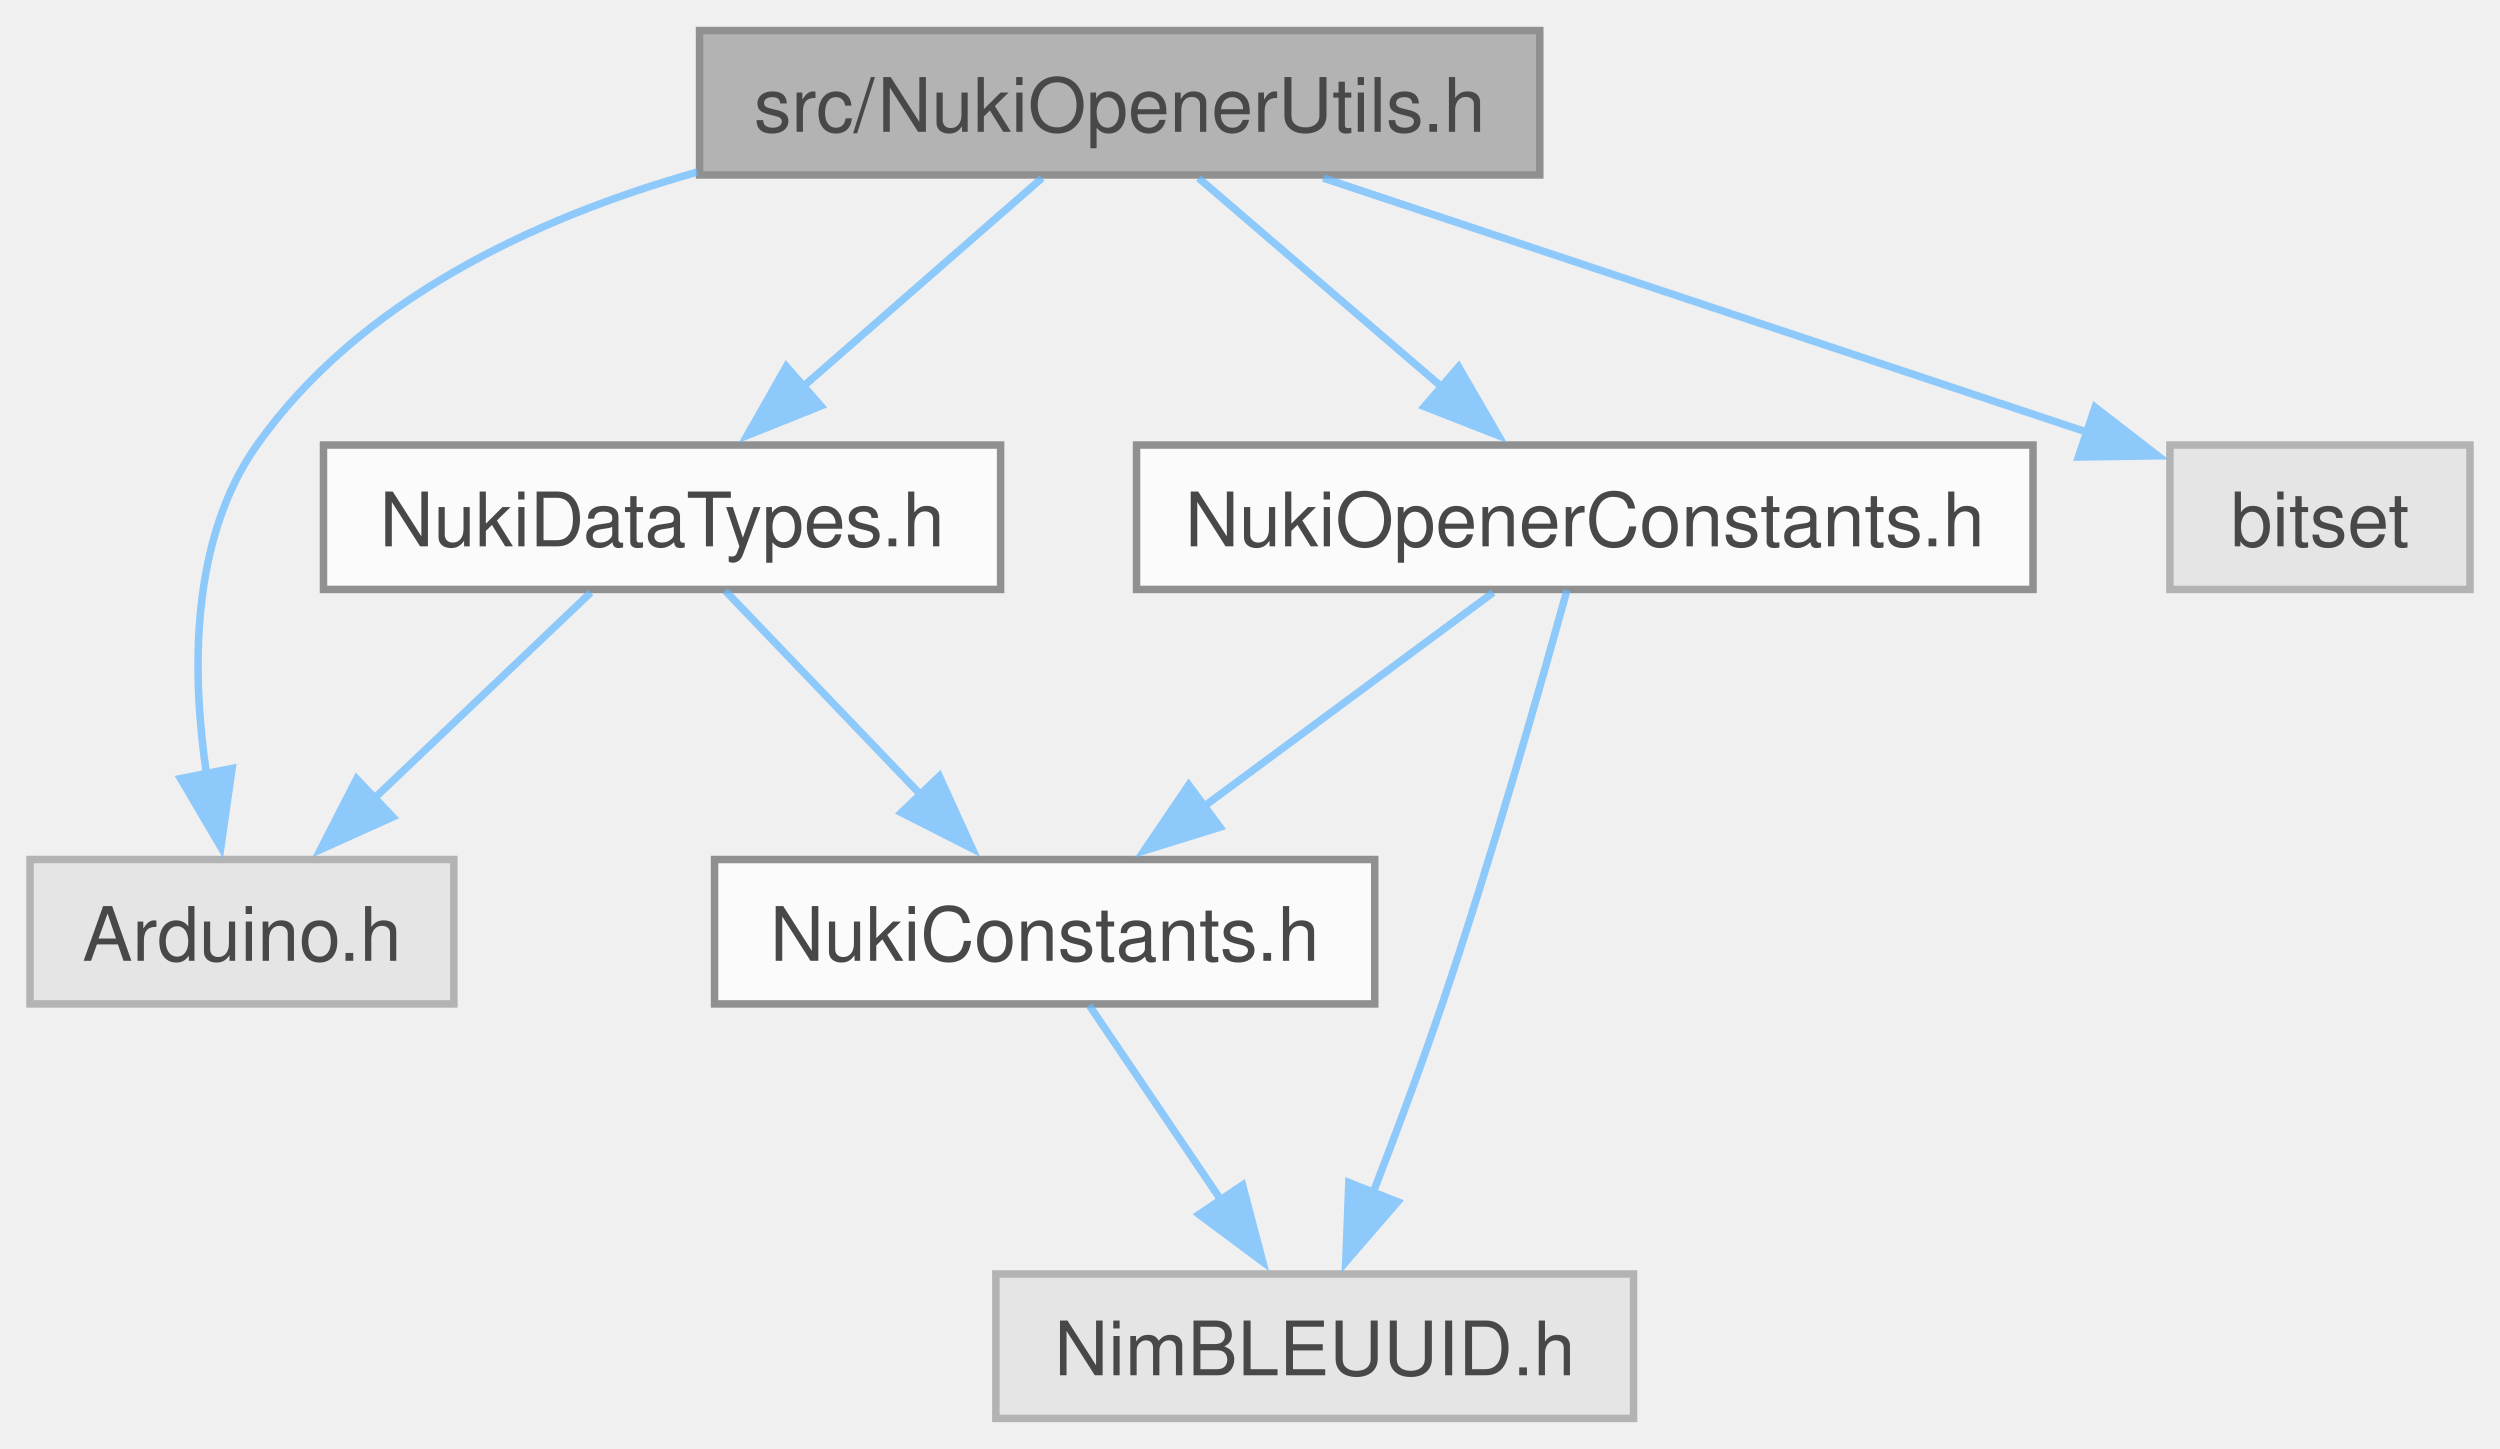
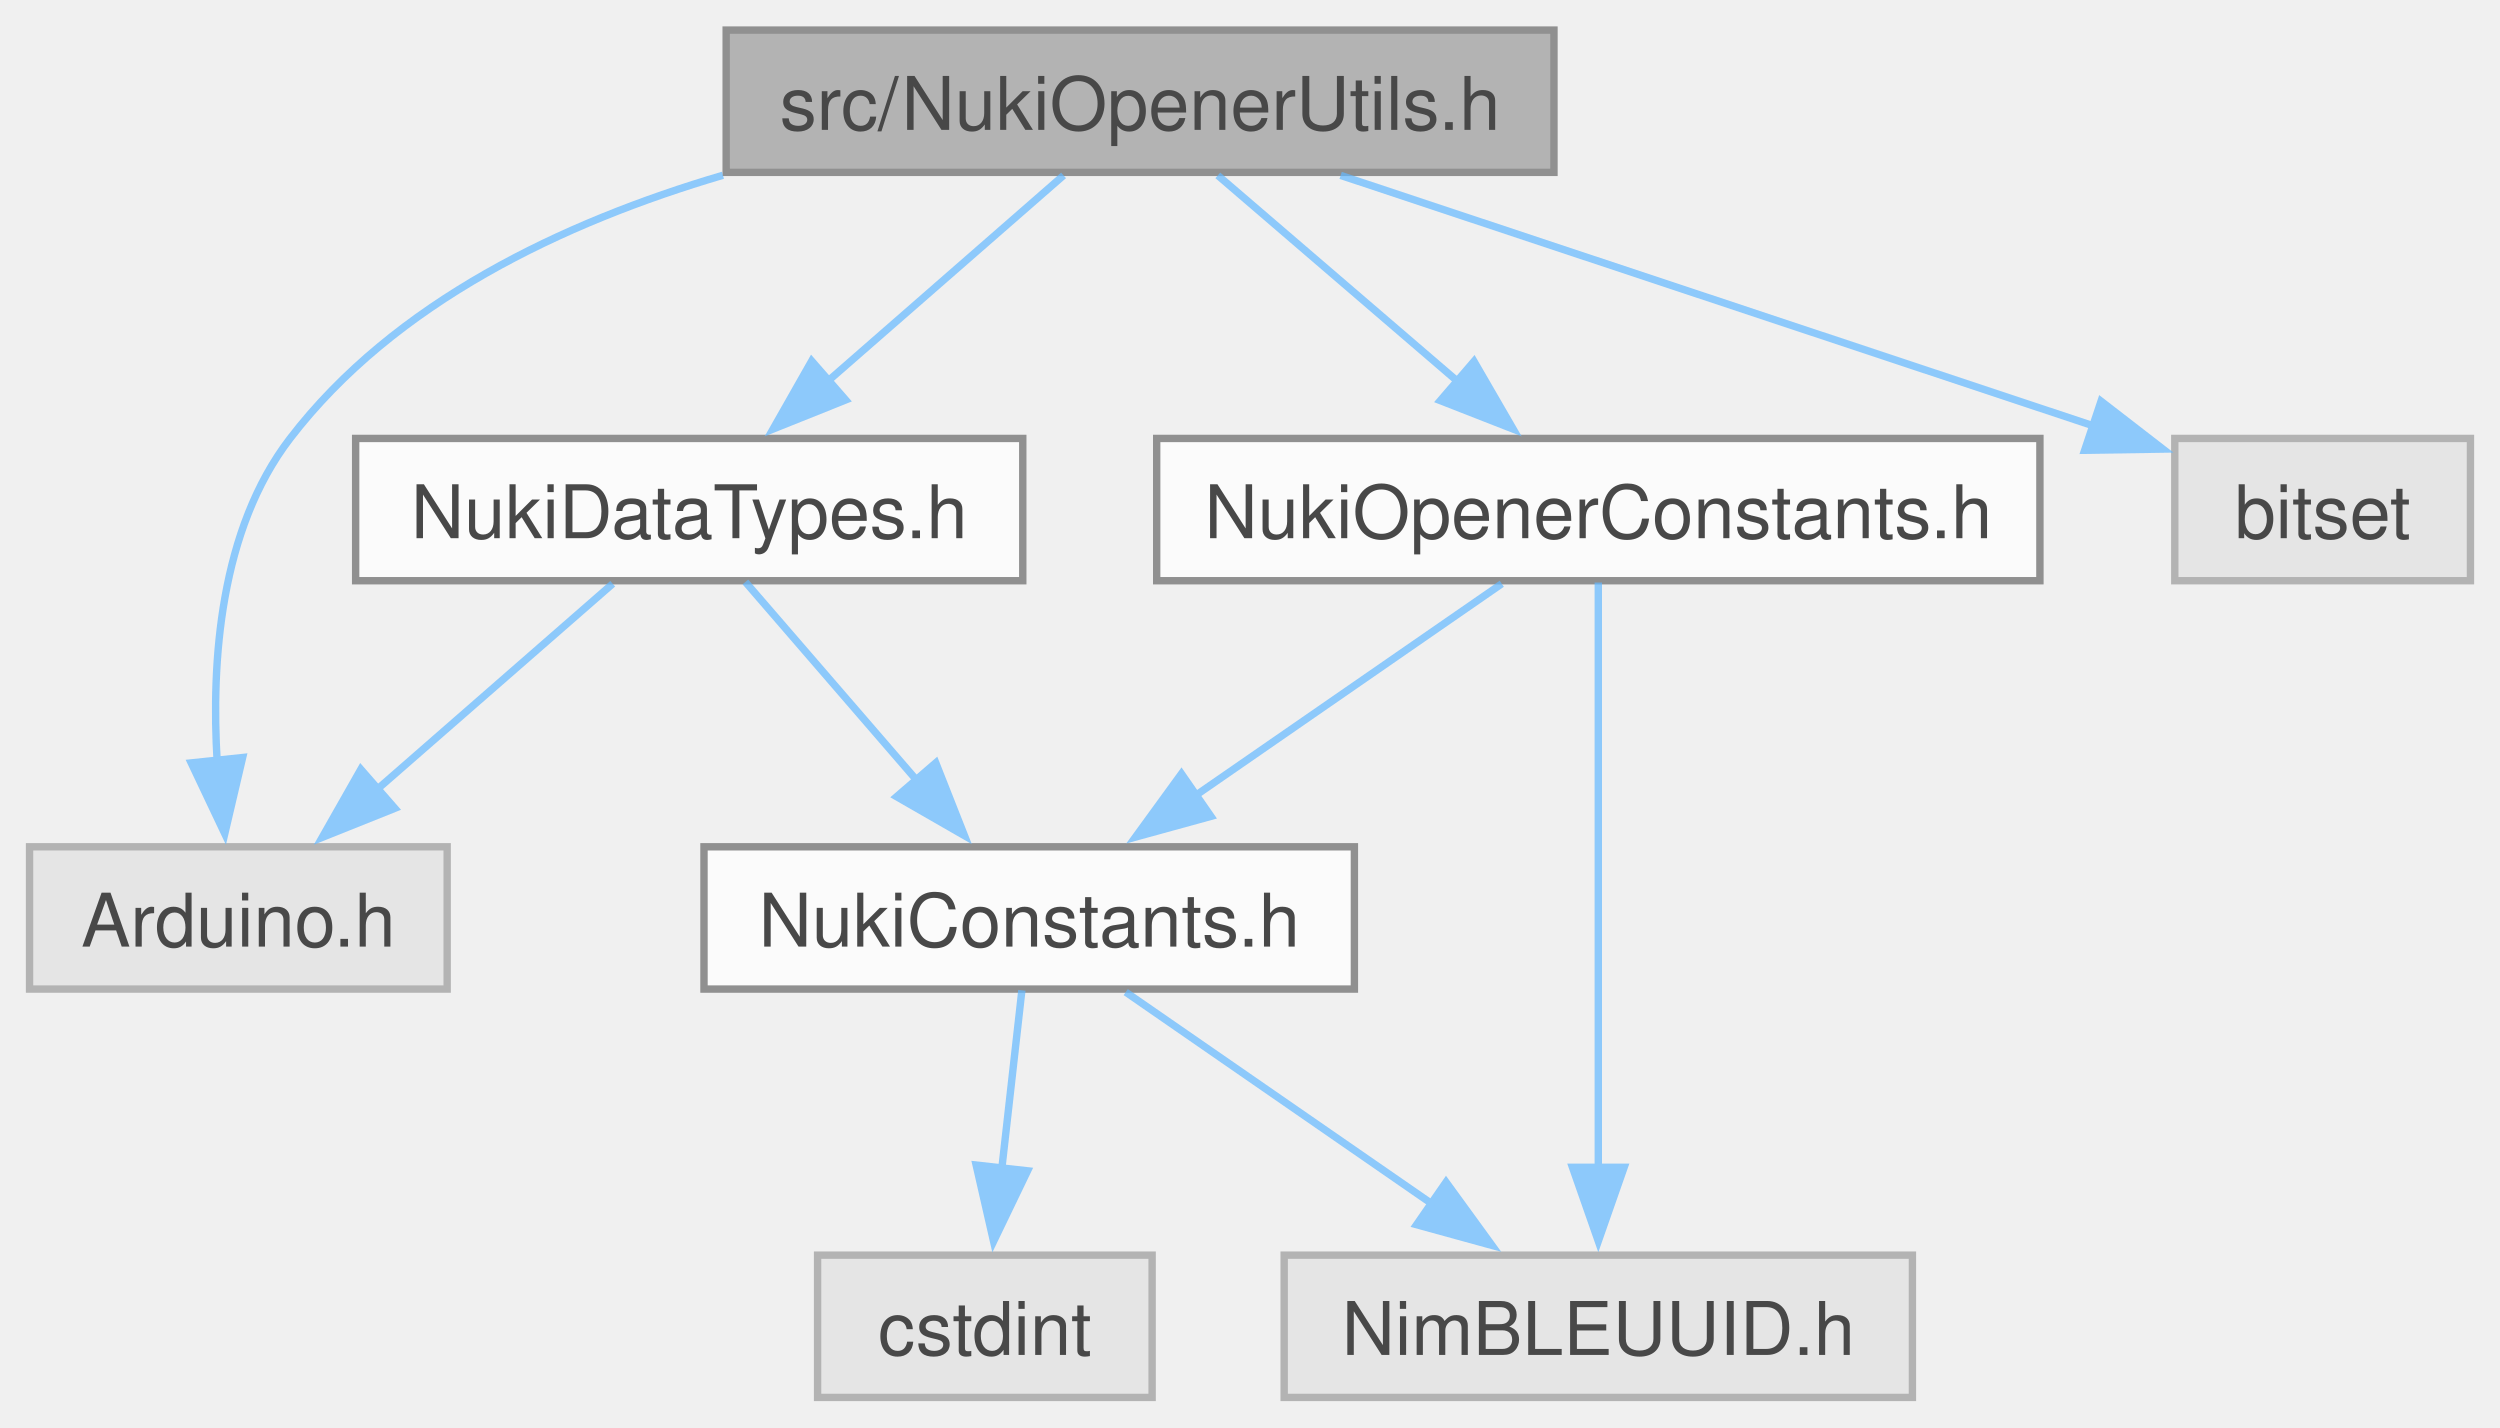
- <svg xmlns="http://www.w3.org/2000/svg" xmlns:xlink="http://www.w3.org/1999/xlink" width="333pt" height="193pt" viewBox="0.00 0.00 333.25 193.00">
+ <svg xmlns="http://www.w3.org/2000/svg" xmlns:xlink="http://www.w3.org/1999/xlink" width="338pt" height="193pt" viewBox="0.00 0.00 338.25 193.00">
  <svg id="main" version="1.1" xml:space="preserve">
    <style type="text/css">
.node, .edge {opacity: 0.7;}
.node.selected, .edge.selected {opacity: 1;}
.edge:hover path { stroke: red; }
.edge:hover polygon { stroke: red; fill: red; }
</style>
    <svg id="graph" class="graph">
      <g id="graph0" class="graph" transform="scale(1 1) rotate(0) translate(4 189)">
        <g id="Node000001" class="node">
          <g id="a_Node000001">
            <a xlink:title=" ">
-               <polygon fill="#999999" stroke="#666666" points="201.25,-185 89.25,-185 89.25,-165.75 201.25,-165.75 201.25,-185" />
-               <text text-anchor="middle" x="145.25" y="-171.5" font-family="Helvetica,sans-Serif" font-size="10.00">src/NukiOpenerUtils.h</text>
+               <polygon fill="#999999" stroke="#666666" points="206.25,-185 94.25,-185 94.25,-165.75 206.25,-165.75 206.25,-185" />
+               <text text-anchor="middle" x="150.25" y="-171.5" font-family="Helvetica,sans-Serif" font-size="10.00">src/NukiOpenerUtils.h</text>
            </a>
          </g>
        </g>
        <g id="Node000002" class="node">
          <g id="a_Node000002">
            <a xlink:title=" ">
              <polygon fill="#e0e0e0" stroke="#999999" points="56.5,-74.5 0,-74.5 0,-55.25 56.5,-55.25 56.5,-74.5" />
              <text text-anchor="middle" x="28.25" y="-61" font-family="Helvetica,sans-Serif" font-size="10.00">Arduino.h</text>
            </a>
          </g>
        </g>
        <g id="edge1_Node000001_Node000002" class="edge">
          <g id="a_edge1_Node000001_Node000002">
            <a xlink:title=" ">
-               <path fill="none" stroke="#63b8ff" d="M88.98,-166.15C67.01,-159.92 43.86,-148.98 30.25,-129.75 21.32,-117.13 21.52,-99.33 23.55,-85.72" />
-               <polygon fill="#63b8ff" stroke="#63b8ff" points="26.94,-86.64 25.44,-76.15 20.07,-85.29 26.94,-86.64" />
+               <path fill="none" stroke="#63b8ff" d="M93.81,-165.36C72.22,-159 49.4,-148.18 35.25,-129.75 25.78,-117.42 24.55,-99.59 25.39,-85.9" />
+               <polygon fill="#63b8ff" stroke="#63b8ff" points="28.83,-86.58 26.41,-76.27 21.87,-85.85 28.83,-86.58" />
            </a>
          </g>
        </g>
        <g id="Node000003" class="node">
          <g id="a_Node000003">
            <a xlink:href="_nuki_data_types_8h.html" target="_top" xlink:title=" ">
-               <polygon fill="white" stroke="#666666" points="129.38,-129.75 39.12,-129.75 39.12,-110.5 129.38,-110.5 129.38,-129.75" />
-               <text text-anchor="middle" x="84.25" y="-116.25" font-family="Helvetica,sans-Serif" font-size="10.00">NukiDataTypes.h</text>
+               <polygon fill="white" stroke="#666666" points="134.38,-129.75 44.12,-129.75 44.12,-110.5 134.38,-110.5 134.38,-129.75" />
+               <text text-anchor="middle" x="89.25" y="-116.25" font-family="Helvetica,sans-Serif" font-size="10.00">NukiDataTypes.h</text>
            </a>
          </g>
        </g>
        <g id="edge2_Node000001_Node000003" class="edge">
          <g id="a_edge2_Node000001_Node000003">
            <a xlink:title=" ">
-               <path fill="none" stroke="#63b8ff" d="M134.9,-165.34C126.17,-157.72 113.46,-146.62 102.95,-137.45" />
-               <polygon fill="#63b8ff" stroke="#63b8ff" points="105.42,-134.96 95.59,-131.02 100.82,-140.23 105.42,-134.96" />
-             </a>
-           </g>
-         </g>
-         <g id="Node000006" class="node">
-           <g id="a_Node000006">
-             <a xlink:href="_nuki_opener_constants_8h.html" target="_top" xlink:title=" ">
-               <polygon fill="white" stroke="#666666" points="267,-129.75 147.5,-129.75 147.5,-110.5 267,-110.5 267,-129.75" />
-               <text text-anchor="middle" x="207.25" y="-116.25" font-family="Helvetica,sans-Serif" font-size="10.00">NukiOpenerConstants.h</text>
-             </a>
-           </g>
-         </g>
-         <g id="edge6_Node000001_Node000006" class="edge">
-           <g id="a_edge6_Node000001_Node000006">
-             <a xlink:title=" ">
-               <path fill="none" stroke="#63b8ff" d="M155.77,-165.34C164.64,-157.72 177.56,-146.62 188.24,-137.45" />
-               <polygon fill="#63b8ff" stroke="#63b8ff" points="190.43,-140.18 195.74,-131.01 185.87,-134.87 190.43,-140.18" />
+               <path fill="none" stroke="#63b8ff" d="M139.9,-165.34C131.17,-157.72 118.46,-146.62 107.95,-137.45" />
+               <polygon fill="#63b8ff" stroke="#63b8ff" points="110.42,-134.96 100.59,-131.02 105.82,-140.23 110.42,-134.96" />
            </a>
          </g>
        </g>
        <g id="Node000007" class="node">
          <g id="a_Node000007">
-             <a xlink:title=" ">
-               <polygon fill="#e0e0e0" stroke="#999999" points="325.25,-129.75 285.25,-129.75 285.25,-110.5 325.25,-110.5 325.25,-129.75" />
-               <text text-anchor="middle" x="305.25" y="-116.25" font-family="Helvetica,sans-Serif" font-size="10.00">bitset</text>
+             <a xlink:href="_nuki_opener_constants_8h.html" target="_top" xlink:title=" ">
+               <polygon fill="white" stroke="#666666" points="272,-129.75 152.5,-129.75 152.5,-110.5 272,-110.5 272,-129.75" />
+               <text text-anchor="middle" x="212.25" y="-116.25" font-family="Helvetica,sans-Serif" font-size="10.00">NukiOpenerConstants.h</text>
            </a>
          </g>
        </g>
-         <g id="edge9_Node000001_Node000007" class="edge">
-           <g id="a_edge9_Node000001_Node000007">
+         <g id="edge7_Node000001_Node000007" class="edge">
+           <g id="a_edge7_Node000001_Node000007">
            <a xlink:title=" ">
-               <path fill="none" stroke="#63b8ff" d="M172.39,-165.34C200.69,-155.92 244.97,-141.19 274.54,-131.35" />
-               <polygon fill="#63b8ff" stroke="#63b8ff" points="275.27,-134.79 283.65,-128.31 273.05,-128.15 275.27,-134.79" />
+               <path fill="none" stroke="#63b8ff" d="M160.77,-165.34C169.64,-157.72 182.56,-146.62 193.24,-137.45" />
+               <polygon fill="#63b8ff" stroke="#63b8ff" points="195.43,-140.18 200.74,-131.01 190.87,-134.87 195.43,-140.18" />
+             </a>
+           </g>
+         </g>
+         <g id="Node000008" class="node">
+           <g id="a_Node000008">
+             <a xlink:title=" ">
+               <polygon fill="#e0e0e0" stroke="#999999" points="330.25,-129.75 290.25,-129.75 290.25,-110.5 330.25,-110.5 330.25,-129.75" />
+               <text text-anchor="middle" x="310.25" y="-116.25" font-family="Helvetica,sans-Serif" font-size="10.00">bitset</text>
+             </a>
+           </g>
+         </g>
+         <g id="edge10_Node000001_Node000008" class="edge">
+           <g id="a_edge10_Node000001_Node000008">
+             <a xlink:title=" ">
+               <path fill="none" stroke="#63b8ff" d="M177.39,-165.34C205.69,-155.92 249.97,-141.19 279.54,-131.35" />
+               <polygon fill="#63b8ff" stroke="#63b8ff" points="280.27,-134.79 288.65,-128.31 278.05,-128.15 280.27,-134.79" />
            </a>
          </g>
        </g>
        <g id="edge3_Node000003_Node000002" class="edge">
          <g id="a_edge3_Node000003_Node000002">
            <a xlink:title=" ">
-               <path fill="none" stroke="#63b8ff" d="M74.75,-110.09C66.82,-102.55 55.3,-91.6 45.71,-82.48" />
-               <polygon fill="#63b8ff" stroke="#63b8ff" points="48.36,-80.17 38.71,-75.82 43.54,-85.24 48.36,-80.17" />
+               <path fill="none" stroke="#63b8ff" d="M78.9,-110.09C70.17,-102.47 57.46,-91.37 46.95,-82.2" />
+               <polygon fill="#63b8ff" stroke="#63b8ff" points="49.42,-79.71 39.59,-75.77 44.82,-84.98 49.42,-79.71" />
            </a>
          </g>
        </g>
        <g id="Node000004" class="node">
          <g id="a_Node000004">
            <a xlink:href="_nuki_constants_8h.html" target="_top" xlink:title=" ">
              <polygon fill="white" stroke="#666666" points="179.25,-74.5 91.25,-74.5 91.25,-55.25 179.25,-55.25 179.25,-74.5" />
              <text text-anchor="middle" x="135.25" y="-61" font-family="Helvetica,sans-Serif" font-size="10.00">NukiConstants.h</text>
            </a>
          </g>
        </g>
        <g id="edge4_Node000003_Node000004" class="edge">
          <g id="a_edge4_Node000003_Node000004">
            <a xlink:title=" ">
-               <path fill="none" stroke="#63b8ff" d="M92.67,-110.33C99.79,-102.9 110.19,-92.04 118.94,-82.91" />
-               <polygon fill="#63b8ff" stroke="#63b8ff" points="121.21,-85.6 125.6,-75.95 116.15,-80.75 121.21,-85.6" />
+               <path fill="none" stroke="#63b8ff" d="M96.85,-110.33C103.13,-103.05 112.26,-92.48 120.05,-83.48" />
+               <polygon fill="#63b8ff" stroke="#63b8ff" points="122.61,-85.86 126.5,-76 117.31,-81.28 122.61,-85.86" />
            </a>
          </g>
        </g>
        <g id="Node000005" class="node">
          <g id="a_Node000005">
            <a xlink:title=" ">
-               <polygon fill="#e0e0e0" stroke="#999999" points="213.75,-19.25 128.75,-19.25 128.75,0 213.75,0 213.75,-19.25" />
-               <text text-anchor="middle" x="171.25" y="-5.75" font-family="Helvetica,sans-Serif" font-size="10.00">NimBLEUUID.h</text>
+               <polygon fill="#e0e0e0" stroke="#999999" points="151.88,-19.25 106.62,-19.25 106.62,0 151.88,0 151.88,-19.25" />
+               <text text-anchor="middle" x="129.25" y="-5.75" font-family="Helvetica,sans-Serif" font-size="10.00">cstdint</text>
            </a>
          </g>
        </g>
        <g id="edge5_Node000004_Node000005" class="edge">
          <g id="a_edge5_Node000004_Node000005">
            <a xlink:title=" ">
-               <path fill="none" stroke="#63b8ff" d="M141.19,-55.08C145.96,-48.03 152.81,-37.9 158.77,-29.08" />
-               <polygon fill="#63b8ff" stroke="#63b8ff" points="161.63,-31.11 164.33,-20.86 155.83,-27.19 161.63,-31.11" />
+               <path fill="none" stroke="#63b8ff" d="M134.26,-55.08C133.52,-48.49 132.47,-39.21 131.53,-30.82" />
+               <polygon fill="#63b8ff" stroke="#63b8ff" points="135.03,-30.66 130.43,-21.11 128.07,-31.44 135.03,-30.66" />
            </a>
          </g>
        </g>
-         <g id="edge8_Node000006_Node000004" class="edge">
-           <g id="a_edge8_Node000006_Node000004">
+         <g id="Node000006" class="node">
+           <g id="a_Node000006">
            <a xlink:title=" ">
-               <path fill="none" stroke="#63b8ff" d="M195.04,-110.09C184.42,-102.24 168.81,-90.7 156.21,-81.37" />
-               <polygon fill="#63b8ff" stroke="#63b8ff" points="158.62,-78.81 148.5,-75.67 154.46,-84.44 158.62,-78.81" />
+               <polygon fill="#e0e0e0" stroke="#999999" points="254.75,-19.25 169.75,-19.25 169.75,0 254.75,0 254.75,-19.25" />
+               <text text-anchor="middle" x="212.25" y="-5.75" font-family="Helvetica,sans-Serif" font-size="10.00">NimBLEUUID.h</text>
            </a>
          </g>
        </g>
-         <g id="edge7_Node000006_Node000005" class="edge">
-           <g id="a_edge7_Node000006_Node000005">
+         <g id="edge6_Node000004_Node000006" class="edge">
+           <g id="a_edge6_Node000004_Node000006">
            <a xlink:title=" ">
-               <path fill="none" stroke="#63b8ff" d="M204.87,-110.38C201.46,-98.02 194.86,-74.76 188.25,-55.25 185.42,-46.91 182.02,-37.8 179,-30.01" />
-               <polygon fill="#63b8ff" stroke="#63b8ff" points="182.31,-28.87 175.39,-20.85 175.8,-31.44 182.31,-28.87" />
+               <path fill="none" stroke="#63b8ff" d="M148.31,-54.84C159.71,-46.96 176.48,-35.36 189.99,-26.02" />
+               <polygon fill="#63b8ff" stroke="#63b8ff" points="191.65,-29.13 197.88,-20.56 187.66,-23.37 191.65,-29.13" />
+             </a>
+           </g>
+         </g>
+         <g id="edge9_Node000007_Node000004" class="edge">
+           <g id="a_edge9_Node000007_Node000004">
+             <a xlink:title=" ">
+               <path fill="none" stroke="#63b8ff" d="M199.19,-110.09C187.79,-102.21 171.02,-90.61 157.51,-81.27" />
+               <polygon fill="#63b8ff" stroke="#63b8ff" points="159.84,-78.62 149.62,-75.81 155.85,-84.38 159.84,-78.62" />
+             </a>
+           </g>
+         </g>
+         <g id="edge8_Node000007_Node000006" class="edge">
+           <g id="a_edge8_Node000007_Node000006">
+             <a xlink:title=" ">
+               <path fill="none" stroke="#63b8ff" d="M212.25,-110.25C212.25,-93 212.25,-54.58 212.25,-30.81" />
+               <polygon fill="#63b8ff" stroke="#63b8ff" points="215.75,-31.14 212.25,-21.14 208.75,-31.14 215.75,-31.14" />
            </a>
          </g>
        </g>
      </g>
    </svg>
  </svg>
  <style type="text/css">

[data-mouse-over-selected='false'] { opacity: 0.7; }
[data-mouse-over-selected='true']  { opacity: 1.0; }

</style>
</svg>
